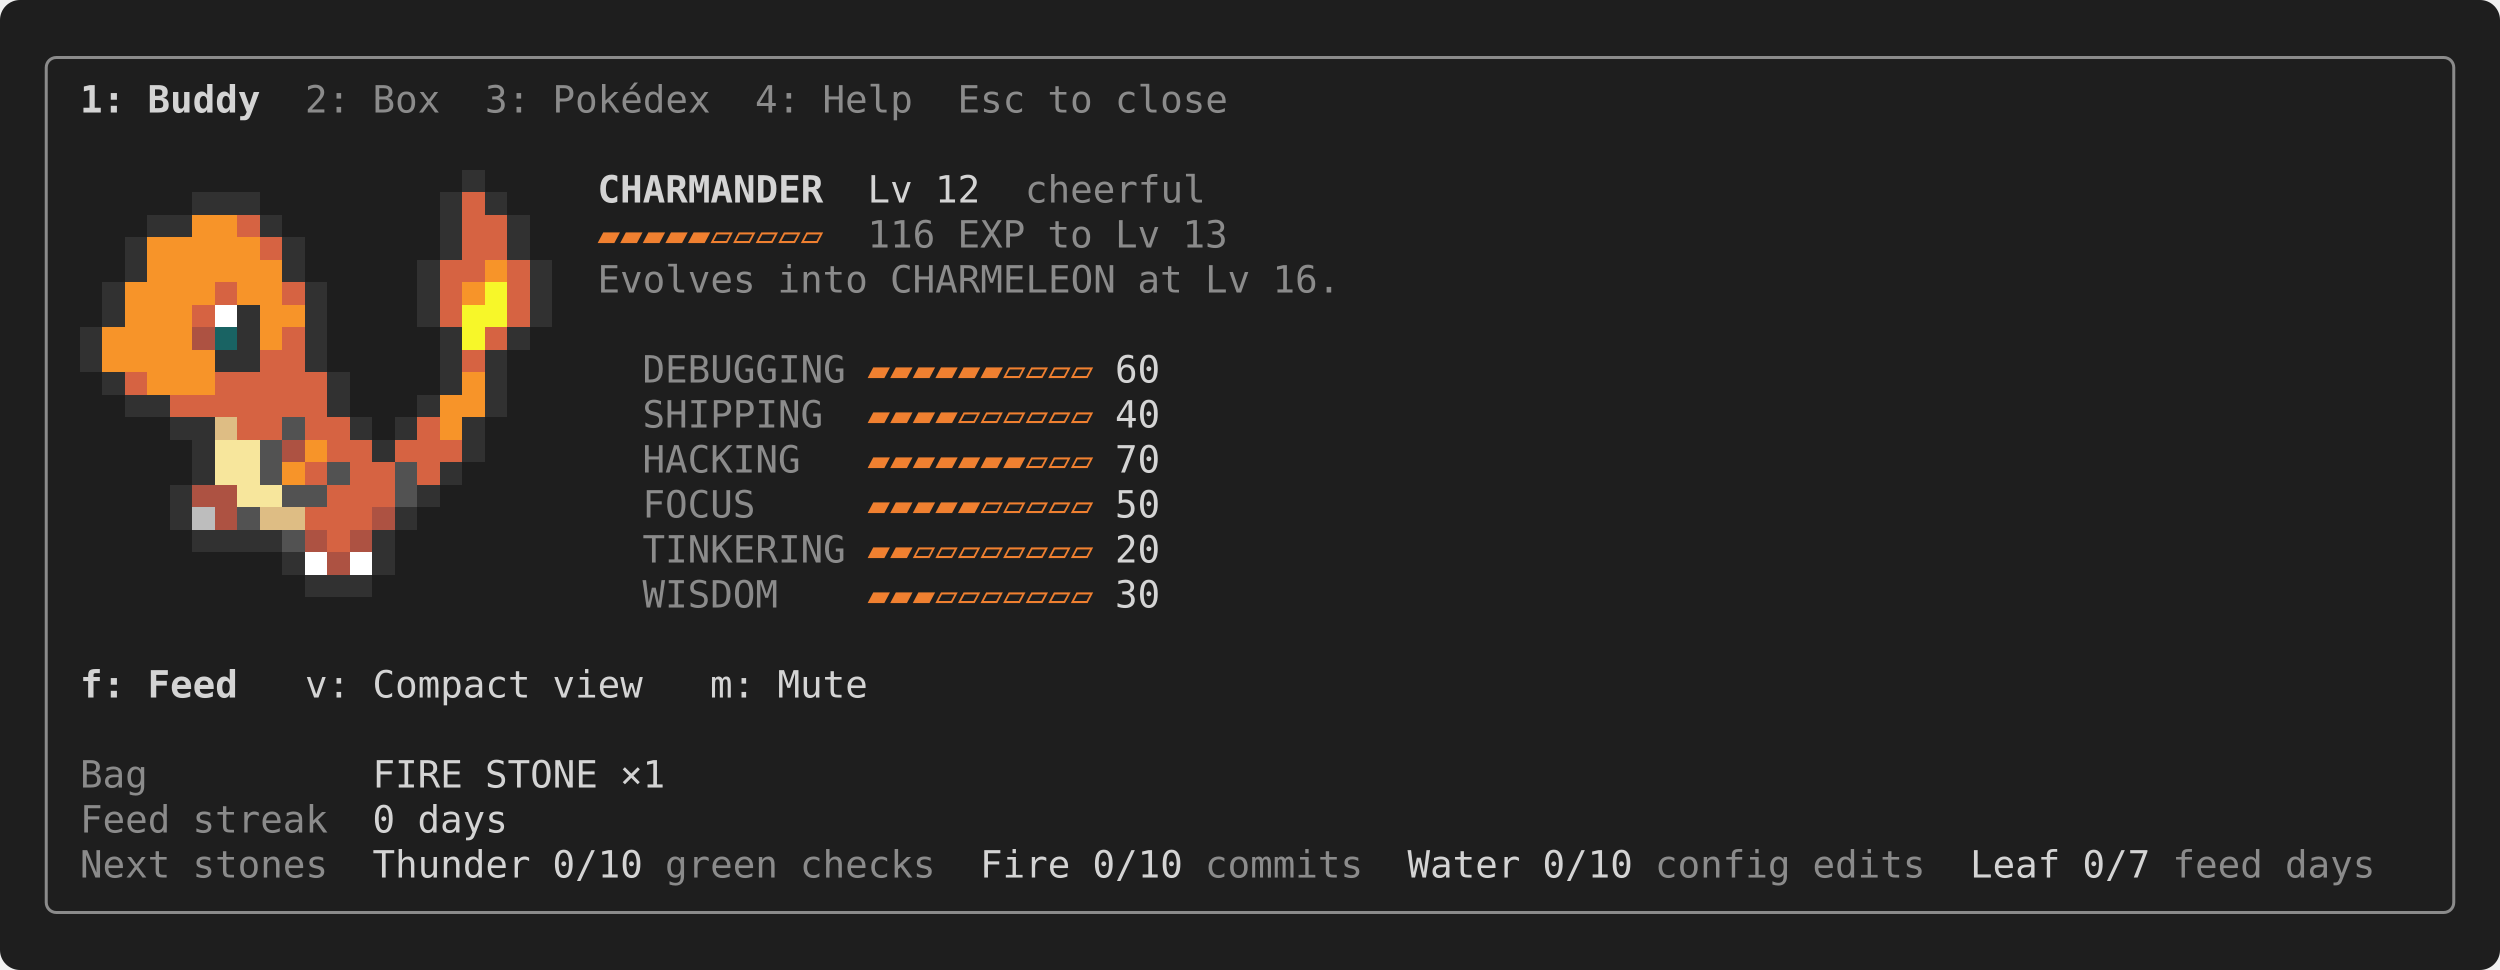
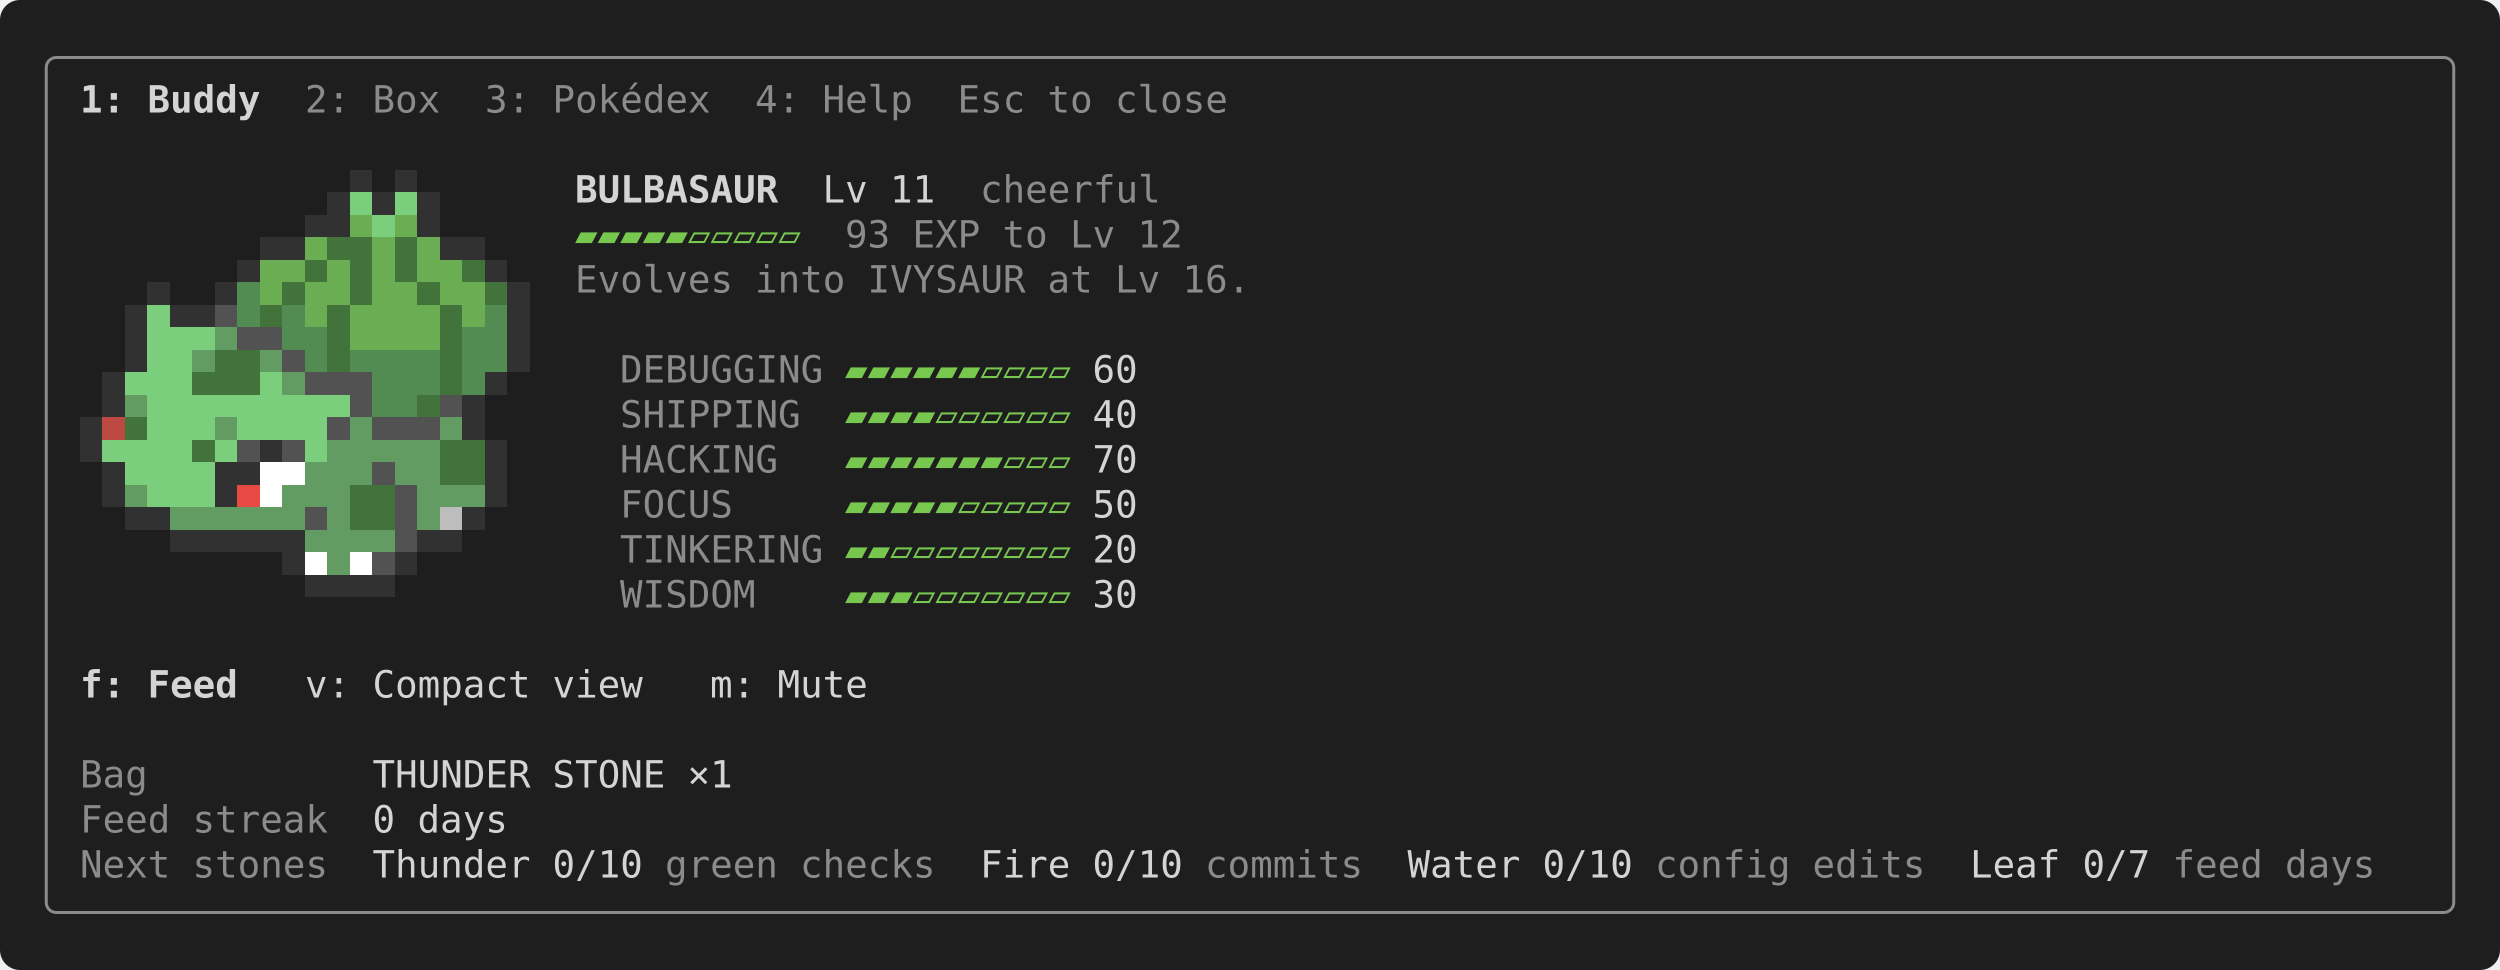
<svg xmlns="http://www.w3.org/2000/svg" width="1000" height="388" viewBox="0 0 1000 388">
  <rect width="1000" height="388" rx="8" fill="#1e1e1e" />
  <g shape-rendering="crispEdges">
-     <rect x="185" y="68" width="9" height="9" fill="#313131" />
-     <rect x="77" y="77" width="27" height="9" fill="#313131" />
-     <rect x="176" y="77" width="9" height="9" fill="#313131" />
-     <rect x="185" y="77" width="9" height="9" fill="#d66342" />
-     <rect x="194" y="77" width="9" height="9" fill="#313131" />
-     <rect x="59" y="86" width="18" height="9" fill="#313131" />
-     <rect x="77" y="86" width="18" height="9" fill="#f79429" />
-     <rect x="95" y="86" width="9" height="9" fill="#d66342" />
-     <rect x="104" y="86" width="9" height="9" fill="#313131" />
-     <rect x="176" y="86" width="9" height="9" fill="#313131" />
-     <rect x="185" y="86" width="18" height="9" fill="#d66342" />
-     <rect x="203" y="86" width="9" height="9" fill="#313131" />
-     <rect x="50" y="95" width="9" height="9" fill="#313131" />
-     <rect x="59" y="95" width="45" height="9" fill="#f79429" />
-     <rect x="104" y="95" width="9" height="9" fill="#d66342" />
-     <rect x="113" y="95" width="9" height="9" fill="#313131" />
-     <rect x="176" y="95" width="9" height="9" fill="#313131" />
-     <rect x="185" y="95" width="18" height="9" fill="#d66342" />
-     <rect x="203" y="95" width="9" height="9" fill="#313131" />
-     <rect x="50" y="104" width="9" height="9" fill="#313131" />
-     <rect x="59" y="104" width="54" height="9" fill="#f79429" />
-     <rect x="113" y="104" width="9" height="9" fill="#313131" />
-     <rect x="167" y="104" width="9" height="9" fill="#313131" />
-     <rect x="176" y="104" width="18" height="9" fill="#d66342" />
-     <rect x="194" y="104" width="9" height="9" fill="#f79429" />
-     <rect x="203" y="104" width="9" height="9" fill="#d66342" />
-     <rect x="212" y="104" width="9" height="9" fill="#313131" />
-     <rect x="41" y="113" width="9" height="9" fill="#313131" />
-     <rect x="50" y="113" width="36" height="9" fill="#f79429" />
-     <rect x="86" y="113" width="9" height="9" fill="#d66342" />
-     <rect x="95" y="113" width="18" height="9" fill="#f79429" />
-     <rect x="113" y="113" width="9" height="9" fill="#d66342" />
-     <rect x="122" y="113" width="9" height="9" fill="#313131" />
-     <rect x="167" y="113" width="9" height="9" fill="#313131" />
-     <rect x="176" y="113" width="9" height="9" fill="#d66342" />
-     <rect x="185" y="113" width="9" height="9" fill="#f79429" />
-     <rect x="194" y="113" width="9" height="9" fill="#f7f729" />
-     <rect x="203" y="113" width="9" height="9" fill="#d66342" />
-     <rect x="212" y="113" width="9" height="9" fill="#313131" />
-     <rect x="41" y="122" width="9" height="9" fill="#313131" />
-     <rect x="50" y="122" width="27" height="9" fill="#f79429" />
-     <rect x="77" y="122" width="9" height="9" fill="#d66342" />
-     <rect x="86" y="122" width="9" height="9" fill="#ffffff" />
-     <rect x="95" y="122" width="9" height="9" fill="#313131" />
-     <rect x="104" y="122" width="18" height="9" fill="#f79429" />
-     <rect x="122" y="122" width="9" height="9" fill="#313131" />
-     <rect x="167" y="122" width="9" height="9" fill="#313131" />
-     <rect x="176" y="122" width="9" height="9" fill="#d66342" />
-     <rect x="185" y="122" width="18" height="9" fill="#f7f729" />
-     <rect x="203" y="122" width="9" height="9" fill="#d66342" />
-     <rect x="212" y="122" width="9" height="9" fill="#313131" />
-     <rect x="32" y="131" width="9" height="9" fill="#313131" />
-     <rect x="41" y="131" width="36" height="9" fill="#f79429" />
-     <rect x="77" y="131" width="9" height="9" fill="#ad5242" />
-     <rect x="86" y="131" width="9" height="9" fill="#196363" />
-     <rect x="95" y="131" width="9" height="9" fill="#313131" />
-     <rect x="104" y="131" width="9" height="9" fill="#f79429" />
-     <rect x="113" y="131" width="9" height="9" fill="#d66342" />
-     <rect x="122" y="131" width="9" height="9" fill="#313131" />
-     <rect x="176" y="131" width="9" height="9" fill="#313131" />
-     <rect x="185" y="131" width="9" height="9" fill="#f7f729" />
-     <rect x="194" y="131" width="9" height="9" fill="#d66342" />
+     <rect x="140" y="68" width="9" height="9" fill="#313131" />
+     <rect x="158" y="68" width="9" height="9" fill="#313131" />
+     <rect x="131" y="77" width="9" height="9" fill="#313131" />
+     <rect x="140" y="77" width="9" height="9" fill="#7bce7b" />
+     <rect x="149" y="77" width="9" height="9" fill="#313131" />
+     <rect x="158" y="77" width="9" height="9" fill="#7bce7b" />
+     <rect x="167" y="77" width="9" height="9" fill="#313131" />
+     <rect x="122" y="86" width="18" height="9" fill="#313131" />
+     <rect x="140" y="86" width="9" height="9" fill="#6bad52" />
+     <rect x="149" y="86" width="9" height="9" fill="#7bce7b" />
+     <rect x="158" y="86" width="9" height="9" fill="#6bad52" />
+     <rect x="167" y="86" width="9" height="9" fill="#313131" />
+     <rect x="104" y="95" width="18" height="9" fill="#313131" />
+     <rect x="122" y="95" width="9" height="9" fill="#6bad52" />
+     <rect x="131" y="95" width="18" height="9" fill="#42733a" />
+     <rect x="149" y="95" width="9" height="9" fill="#6bad52" />
+     <rect x="158" y="95" width="9" height="9" fill="#42733a" />
+     <rect x="167" y="95" width="9" height="9" fill="#6bad52" />
+     <rect x="176" y="95" width="18" height="9" fill="#313131" />
+     <rect x="95" y="104" width="9" height="9" fill="#313131" />
+     <rect x="104" y="104" width="18" height="9" fill="#6bad52" />
+     <rect x="122" y="104" width="9" height="9" fill="#42733a" />
+     <rect x="131" y="104" width="9" height="9" fill="#6bad52" />
+     <rect x="140" y="104" width="9" height="9" fill="#42733a" />
+     <rect x="149" y="104" width="9" height="9" fill="#6bad52" />
+     <rect x="158" y="104" width="9" height="9" fill="#42733a" />
+     <rect x="167" y="104" width="18" height="9" fill="#6bad52" />
+     <rect x="185" y="104" width="9" height="9" fill="#42733a" />
+     <rect x="194" y="104" width="9" height="9" fill="#313131" />
+     <rect x="59" y="113" width="9" height="9" fill="#313131" />
+     <rect x="86" y="113" width="9" height="9" fill="#313131" />
+     <rect x="95" y="113" width="9" height="9" fill="#528c52" />
+     <rect x="104" y="113" width="9" height="9" fill="#6bad52" />
+     <rect x="113" y="113" width="9" height="9" fill="#42733a" />
+     <rect x="122" y="113" width="18" height="9" fill="#6bad52" />
+     <rect x="140" y="113" width="9" height="9" fill="#42733a" />
+     <rect x="149" y="113" width="18" height="9" fill="#6bad52" />
+     <rect x="167" y="113" width="9" height="9" fill="#42733a" />
+     <rect x="176" y="113" width="18" height="9" fill="#6bad52" />
+     <rect x="194" y="113" width="9" height="9" fill="#42733a" />
+     <rect x="203" y="113" width="9" height="9" fill="#313131" />
+     <rect x="50" y="122" width="9" height="9" fill="#313131" />
+     <rect x="59" y="122" width="9" height="9" fill="#7bce7b" />
+     <rect x="68" y="122" width="18" height="9" fill="#313131" />
+     <rect x="86" y="122" width="9" height="9" fill="#525252" />
+     <rect x="95" y="122" width="9" height="9" fill="#528c52" />
+     <rect x="104" y="122" width="9" height="9" fill="#42733a" />
+     <rect x="113" y="122" width="9" height="9" fill="#528c52" />
+     <rect x="122" y="122" width="9" height="9" fill="#6bad52" />
+     <rect x="131" y="122" width="9" height="9" fill="#42733a" />
+     <rect x="140" y="122" width="36" height="9" fill="#6bad52" />
+     <rect x="176" y="122" width="9" height="9" fill="#42733a" />
+     <rect x="185" y="122" width="9" height="9" fill="#6bad52" />
+     <rect x="194" y="122" width="9" height="9" fill="#528c52" />
+     <rect x="203" y="122" width="9" height="9" fill="#313131" />
+     <rect x="50" y="131" width="9" height="9" fill="#313131" />
+     <rect x="59" y="131" width="27" height="9" fill="#7bce7b" />
+     <rect x="86" y="131" width="9" height="9" fill="#639c63" />
+     <rect x="95" y="131" width="18" height="9" fill="#525252" />
+     <rect x="113" y="131" width="18" height="9" fill="#528c52" />
+     <rect x="131" y="131" width="9" height="9" fill="#42733a" />
+     <rect x="140" y="131" width="36" height="9" fill="#6bad52" />
+     <rect x="176" y="131" width="9" height="9" fill="#42733a" />
+     <rect x="185" y="131" width="18" height="9" fill="#528c52" />
    <rect x="203" y="131" width="9" height="9" fill="#313131" />
-     <rect x="32" y="140" width="9" height="9" fill="#313131" />
-     <rect x="41" y="140" width="45" height="9" fill="#f79429" />
-     <rect x="86" y="140" width="18" height="9" fill="#313131" />
-     <rect x="104" y="140" width="18" height="9" fill="#d66342" />
-     <rect x="122" y="140" width="9" height="9" fill="#313131" />
-     <rect x="176" y="140" width="9" height="9" fill="#313131" />
-     <rect x="185" y="140" width="9" height="9" fill="#d66342" />
-     <rect x="194" y="140" width="9" height="9" fill="#313131" />
+     <rect x="50" y="140" width="9" height="9" fill="#313131" />
+     <rect x="59" y="140" width="18" height="9" fill="#7bce7b" />
+     <rect x="77" y="140" width="9" height="9" fill="#639c63" />
+     <rect x="86" y="140" width="18" height="9" fill="#42733a" />
+     <rect x="104" y="140" width="9" height="9" fill="#639c63" />
+     <rect x="113" y="140" width="9" height="9" fill="#525252" />
+     <rect x="122" y="140" width="9" height="9" fill="#528c52" />
+     <rect x="131" y="140" width="9" height="9" fill="#42733a" />
+     <rect x="140" y="140" width="36" height="9" fill="#528c52" />
+     <rect x="176" y="140" width="9" height="9" fill="#42733a" />
+     <rect x="185" y="140" width="18" height="9" fill="#528c52" />
+     <rect x="203" y="140" width="9" height="9" fill="#313131" />
    <rect x="41" y="149" width="9" height="9" fill="#313131" />
-     <rect x="50" y="149" width="9" height="9" fill="#d66342" />
-     <rect x="59" y="149" width="27" height="9" fill="#f79429" />
-     <rect x="86" y="149" width="45" height="9" fill="#d66342" />
-     <rect x="131" y="149" width="9" height="9" fill="#313131" />
-     <rect x="176" y="149" width="9" height="9" fill="#313131" />
-     <rect x="185" y="149" width="9" height="9" fill="#f79429" />
+     <rect x="50" y="149" width="27" height="9" fill="#7bce7b" />
+     <rect x="77" y="149" width="27" height="9" fill="#42733a" />
+     <rect x="104" y="149" width="9" height="9" fill="#7bce7b" />
+     <rect x="113" y="149" width="9" height="9" fill="#639c63" />
+     <rect x="122" y="149" width="27" height="9" fill="#525252" />
+     <rect x="149" y="149" width="27" height="9" fill="#528c52" />
+     <rect x="176" y="149" width="9" height="9" fill="#42733a" />
+     <rect x="185" y="149" width="9" height="9" fill="#528c52" />
    <rect x="194" y="149" width="9" height="9" fill="#313131" />
-     <rect x="50" y="158" width="18" height="9" fill="#313131" />
-     <rect x="68" y="158" width="63" height="9" fill="#d66342" />
-     <rect x="131" y="158" width="9" height="9" fill="#313131" />
-     <rect x="167" y="158" width="9" height="9" fill="#313131" />
-     <rect x="176" y="158" width="18" height="9" fill="#f79429" />
-     <rect x="194" y="158" width="9" height="9" fill="#313131" />
-     <rect x="68" y="167" width="18" height="9" fill="#313131" />
-     <rect x="86" y="167" width="9" height="9" fill="#debd84" />
-     <rect x="95" y="167" width="18" height="9" fill="#d66342" />
-     <rect x="113" y="167" width="9" height="9" fill="#525252" />
-     <rect x="122" y="167" width="18" height="9" fill="#d66342" />
-     <rect x="140" y="167" width="9" height="9" fill="#313131" />
-     <rect x="158" y="167" width="9" height="9" fill="#313131" />
-     <rect x="167" y="167" width="9" height="9" fill="#d66342" />
-     <rect x="176" y="167" width="9" height="9" fill="#f79429" />
+     <rect x="41" y="158" width="9" height="9" fill="#313131" />
+     <rect x="50" y="158" width="9" height="9" fill="#639c63" />
+     <rect x="59" y="158" width="81" height="9" fill="#7bce7b" />
+     <rect x="140" y="158" width="9" height="9" fill="#525252" />
+     <rect x="149" y="158" width="18" height="9" fill="#528c52" />
+     <rect x="167" y="158" width="9" height="9" fill="#42733a" />
+     <rect x="176" y="158" width="9" height="9" fill="#525252" />
+     <rect x="185" y="158" width="9" height="9" fill="#313131" />
+     <rect x="32" y="167" width="9" height="9" fill="#313131" />
+     <rect x="41" y="167" width="9" height="9" fill="#bd4a42" />
+     <rect x="50" y="167" width="9" height="9" fill="#42733a" />
+     <rect x="59" y="167" width="27" height="9" fill="#7bce7b" />
+     <rect x="86" y="167" width="9" height="9" fill="#639c63" />
+     <rect x="95" y="167" width="36" height="9" fill="#7bce7b" />
+     <rect x="131" y="167" width="9" height="9" fill="#525252" />
+     <rect x="140" y="167" width="9" height="9" fill="#639c63" />
+     <rect x="149" y="167" width="27" height="9" fill="#525252" />
+     <rect x="176" y="167" width="9" height="9" fill="#639c63" />
    <rect x="185" y="167" width="9" height="9" fill="#313131" />
-     <rect x="77" y="176" width="9" height="9" fill="#313131" />
-     <rect x="86" y="176" width="18" height="9" fill="#f7e69c" />
-     <rect x="104" y="176" width="9" height="9" fill="#525252" />
-     <rect x="113" y="176" width="9" height="9" fill="#ad5242" />
-     <rect x="122" y="176" width="9" height="9" fill="#f79429" />
-     <rect x="131" y="176" width="18" height="9" fill="#d66342" />
-     <rect x="149" y="176" width="9" height="9" fill="#313131" />
-     <rect x="158" y="176" width="27" height="9" fill="#d66342" />
-     <rect x="185" y="176" width="9" height="9" fill="#313131" />
-     <rect x="77" y="185" width="9" height="9" fill="#313131" />
-     <rect x="86" y="185" width="18" height="9" fill="#f7e69c" />
-     <rect x="104" y="185" width="9" height="9" fill="#525252" />
-     <rect x="113" y="185" width="9" height="9" fill="#f79429" />
-     <rect x="122" y="185" width="9" height="9" fill="#d66342" />
-     <rect x="131" y="185" width="9" height="9" fill="#525252" />
-     <rect x="140" y="185" width="18" height="9" fill="#d66342" />
-     <rect x="158" y="185" width="9" height="9" fill="#525252" />
-     <rect x="167" y="185" width="9" height="9" fill="#d66342" />
-     <rect x="176" y="185" width="9" height="9" fill="#313131" />
-     <rect x="68" y="194" width="9" height="9" fill="#313131" />
-     <rect x="77" y="194" width="18" height="9" fill="#ad5242" />
-     <rect x="95" y="194" width="18" height="9" fill="#f7e69c" />
-     <rect x="113" y="194" width="18" height="9" fill="#525252" />
-     <rect x="131" y="194" width="27" height="9" fill="#d66342" />
+     <rect x="32" y="176" width="9" height="9" fill="#313131" />
+     <rect x="41" y="176" width="36" height="9" fill="#7bce7b" />
+     <rect x="77" y="176" width="9" height="9" fill="#42733a" />
+     <rect x="86" y="176" width="9" height="9" fill="#7bce7b" />
+     <rect x="95" y="176" width="9" height="9" fill="#525252" />
+     <rect x="104" y="176" width="9" height="9" fill="#313131" />
+     <rect x="113" y="176" width="9" height="9" fill="#525252" />
+     <rect x="122" y="176" width="9" height="9" fill="#7bce7b" />
+     <rect x="131" y="176" width="45" height="9" fill="#639c63" />
+     <rect x="176" y="176" width="18" height="9" fill="#42733a" />
+     <rect x="194" y="176" width="9" height="9" fill="#313131" />
+     <rect x="41" y="185" width="9" height="9" fill="#313131" />
+     <rect x="50" y="185" width="36" height="9" fill="#7bce7b" />
+     <rect x="86" y="185" width="18" height="9" fill="#313131" />
+     <rect x="104" y="185" width="18" height="9" fill="#ffffff" />
+     <rect x="122" y="185" width="27" height="9" fill="#639c63" />
+     <rect x="149" y="185" width="9" height="9" fill="#525252" />
+     <rect x="158" y="185" width="18" height="9" fill="#639c63" />
+     <rect x="176" y="185" width="18" height="9" fill="#42733a" />
+     <rect x="194" y="185" width="9" height="9" fill="#313131" />
+     <rect x="41" y="194" width="9" height="9" fill="#313131" />
+     <rect x="50" y="194" width="9" height="9" fill="#639c63" />
+     <rect x="59" y="194" width="27" height="9" fill="#7bce7b" />
+     <rect x="86" y="194" width="9" height="9" fill="#313131" />
+     <rect x="95" y="194" width="9" height="9" fill="#e64a42" />
+     <rect x="104" y="194" width="9" height="9" fill="#ffffff" />
+     <rect x="113" y="194" width="27" height="9" fill="#639c63" />
+     <rect x="140" y="194" width="18" height="9" fill="#42733a" />
    <rect x="158" y="194" width="9" height="9" fill="#525252" />
-     <rect x="167" y="194" width="9" height="9" fill="#313131" />
-     <rect x="68" y="203" width="9" height="9" fill="#313131" />
-     <rect x="77" y="203" width="9" height="9" fill="#bdbdbd" />
-     <rect x="86" y="203" width="9" height="9" fill="#ad5242" />
-     <rect x="95" y="203" width="9" height="9" fill="#525252" />
-     <rect x="104" y="203" width="18" height="9" fill="#debd84" />
-     <rect x="122" y="203" width="27" height="9" fill="#d66342" />
-     <rect x="149" y="203" width="9" height="9" fill="#ad5242" />
-     <rect x="158" y="203" width="9" height="9" fill="#313131" />
-     <rect x="77" y="212" width="36" height="9" fill="#313131" />
-     <rect x="113" y="212" width="9" height="9" fill="#525252" />
-     <rect x="122" y="212" width="9" height="9" fill="#ad5242" />
-     <rect x="131" y="212" width="9" height="9" fill="#d66342" />
-     <rect x="140" y="212" width="9" height="9" fill="#ad5242" />
-     <rect x="149" y="212" width="9" height="9" fill="#313131" />
+     <rect x="167" y="194" width="27" height="9" fill="#639c63" />
+     <rect x="194" y="194" width="9" height="9" fill="#313131" />
+     <rect x="50" y="203" width="18" height="9" fill="#313131" />
+     <rect x="68" y="203" width="54" height="9" fill="#639c63" />
+     <rect x="122" y="203" width="9" height="9" fill="#525252" />
+     <rect x="131" y="203" width="9" height="9" fill="#639c63" />
+     <rect x="140" y="203" width="18" height="9" fill="#42733a" />
+     <rect x="158" y="203" width="9" height="9" fill="#525252" />
+     <rect x="167" y="203" width="9" height="9" fill="#639c63" />
+     <rect x="176" y="203" width="9" height="9" fill="#bdbdbd" />
+     <rect x="185" y="203" width="9" height="9" fill="#313131" />
+     <rect x="68" y="212" width="54" height="9" fill="#313131" />
+     <rect x="122" y="212" width="36" height="9" fill="#639c63" />
+     <rect x="158" y="212" width="9" height="9" fill="#525252" />
+     <rect x="167" y="212" width="18" height="9" fill="#313131" />
    <rect x="113" y="221" width="9" height="9" fill="#313131" />
    <rect x="122" y="221" width="9" height="9" fill="#ffffff" />
-     <rect x="131" y="221" width="9" height="9" fill="#ad5242" />
+     <rect x="131" y="221" width="9" height="9" fill="#639c63" />
    <rect x="140" y="221" width="9" height="9" fill="#ffffff" />
-     <rect x="149" y="221" width="9" height="9" fill="#313131" />
-     <rect x="122" y="230" width="27" height="9" fill="#313131" />
+     <rect x="149" y="221" width="9" height="9" fill="#525252" />
+     <rect x="158" y="221" width="9" height="9" fill="#313131" />
+     <rect x="122" y="230" width="36" height="9" fill="#313131" />
  </g>
  <path d="M18.5 32V27a4 4 0 0 1 4 -4H23M23 23h9M32 23h9M41 23h9M50 23h9M59 23h9M68 23h9M77 23h9M86 23h9M95 23h9M104 23h9M113 23h9M122 23h9M131 23h9M140 23h9M149 23h9M158 23h9M167 23h9M176 23h9M185 23h9M194 23h9M203 23h9M212 23h9M221 23h9M230 23h9M239 23h9M248 23h9M257 23h9M266 23h9M275 23h9M284 23h9M293 23h9M302 23h9M311 23h9M320 23h9M329 23h9M338 23h9M347 23h9M356 23h9M365 23h9M374 23h9M383 23h9M392 23h9M401 23h9M410 23h9M419 23h9M428 23h9M437 23h9M446 23h9M455 23h9M464 23h9M473 23h9M482 23h9M491 23h9M500 23h9M509 23h9M518 23h9M527 23h9M536 23h9M545 23h9M554 23h9M563 23h9M572 23h9M581 23h9M590 23h9M599 23h9M608 23h9M617 23h9M626 23h9M635 23h9M644 23h9M653 23h9M662 23h9M671 23h9M680 23h9M689 23h9M698 23h9M707 23h9M716 23h9M725 23h9M734 23h9M743 23h9M752 23h9M761 23h9M770 23h9M779 23h9M788 23h9M797 23h9M806 23h9M815 23h9M824 23h9M833 23h9M842 23h9M851 23h9M860 23h9M869 23h9M878 23h9M887 23h9M896 23h9M905 23h9M914 23h9M923 23h9M932 23h9M941 23h9M950 23h9M959 23h9M968 23h9M977 23H977.5a4 4 0 0 1 4 4V32M18.5 32v18M981.5 32v18M18.5 50v18M981.5 50v18M18.5 68v18M981.5 68v18M18.5 86v18M981.5 86v18M18.5 104v18M981.5 104v18M18.5 122v18M981.5 122v18M18.5 140v18M981.5 140v18M18.5 158v18M981.5 158v18M18.5 176v18M981.5 176v18M18.5 194v18M981.5 194v18M18.5 212v18M981.5 212v18M18.5 230v18M981.5 230v18M18.5 248v18M981.5 248v18M18.5 266v18M981.5 266v18M18.5 284v18M981.5 284v18M18.5 302v18M981.5 302v18M18.5 320v18M981.5 320v18M18.5 338v18M981.5 338v18M18.5 356V361a4 4 0 0 0 4 4H23M23 365h9M32 365h9M41 365h9M50 365h9M59 365h9M68 365h9M77 365h9M86 365h9M95 365h9M104 365h9M113 365h9M122 365h9M131 365h9M140 365h9M149 365h9M158 365h9M167 365h9M176 365h9M185 365h9M194 365h9M203 365h9M212 365h9M221 365h9M230 365h9M239 365h9M248 365h9M257 365h9M266 365h9M275 365h9M284 365h9M293 365h9M302 365h9M311 365h9M320 365h9M329 365h9M338 365h9M347 365h9M356 365h9M365 365h9M374 365h9M383 365h9M392 365h9M401 365h9M410 365h9M419 365h9M428 365h9M437 365h9M446 365h9M455 365h9M464 365h9M473 365h9M482 365h9M491 365h9M500 365h9M509 365h9M518 365h9M527 365h9M536 365h9M545 365h9M554 365h9M563 365h9M572 365h9M581 365h9M590 365h9M599 365h9M608 365h9M617 365h9M626 365h9M635 365h9M644 365h9M653 365h9M662 365h9M671 365h9M680 365h9M689 365h9M698 365h9M707 365h9M716 365h9M725 365h9M734 365h9M743 365h9M752 365h9M761 365h9M770 365h9M779 365h9M788 365h9M797 365h9M806 365h9M815 365h9M824 365h9M833 365h9M842 365h9M851 365h9M860 365h9M869 365h9M878 365h9M887 365h9M896 365h9M905 365h9M914 365h9M923 365h9M932 365h9M941 365h9M950 365h9M959 365h9M968 365h9M977 365H977.5a4 4 0 0 0 4 -4V356" fill="none" stroke="#d4d4d4" stroke-width="1.2" opacity="0.6" />
  <g font-family="'SF Mono', Menlo, Consolas, monospace" font-size="15" fill="#d4d4d4">
    <text x="32 41" y="45" font-weight="700">1:</text>
    <text x="59 68 77 86 95" y="45" font-weight="700">Buddy</text>
    <text x="122 131" y="45" opacity="0.6">2:</text>
    <text x="149 158 167" y="45" opacity="0.6">Box</text>
    <text x="194 203" y="45" opacity="0.6">3:</text>
    <text x="221 230 239 248 257 266 275" y="45" opacity="0.6">Pokédex</text>
    <text x="302 311" y="45" opacity="0.6">4:</text>
    <text x="329 338 347 356" y="45" opacity="0.6">Help</text>
    <text x="383 392 401" y="45" opacity="0.6">Esc</text>
    <text x="419 428" y="45" opacity="0.6">to</text>
    <text x="446 455 464 473 482" y="45" opacity="0.6">close</text>
-     <text x="239 248 257 266 275 284 293 302 311 320" y="81" font-weight="700">CHARMANDER</text>
-     <text x="347 356" y="81">Lv</text>
-     <text x="374 383" y="81">12</text>
-     <text x="410 419 428 437 446 455 464 473" y="81" opacity="0.6">cheerful</text>
-     <text x="239 248 257 266 275 284 293 302 311 320" y="99" fill="#f08030">▰▰▰▰▰▱▱▱▱▱</text>
-     <text x="347 356 365" y="99" opacity="0.6">116</text>
-     <text x="383 392 401" y="99" opacity="0.6">EXP</text>
-     <text x="419 428" y="99" opacity="0.6">to</text>
-     <text x="446 455" y="99" opacity="0.6">Lv</text>
-     <text x="473 482" y="99" opacity="0.6">13</text>
-     <text x="239 248 257 266 275 284 293" y="117" opacity="0.6">Evolves</text>
-     <text x="311 320 329 338" y="117" opacity="0.6">into</text>
-     <text x="356 365 374 383 392 401 410 419 428 437" y="117" opacity="0.6">CHARMELEON</text>
-     <text x="455 464" y="117" opacity="0.6">at</text>
-     <text x="482 491" y="117" opacity="0.6">Lv</text>
-     <text x="509 518 527" y="117" opacity="0.6">16.</text>
-     <text x="257 266 275 284 293 302 311 320 329" y="153" opacity="0.6">DEBUGGING</text>
-     <text x="347 356 365 374 383 392 401 410 419 428" y="153" fill="#f08030">▰▰▰▰▰▰▱▱▱▱</text>
-     <text x="446 455" y="153">60</text>
-     <text x="257 266 275 284 293 302 311 320" y="171" opacity="0.6">SHIPPING</text>
-     <text x="347 356 365 374 383 392 401 410 419 428" y="171" fill="#f08030">▰▰▰▰▱▱▱▱▱▱</text>
-     <text x="446 455" y="171">40</text>
-     <text x="257 266 275 284 293 302 311" y="189" opacity="0.6">HACKING</text>
-     <text x="347 356 365 374 383 392 401 410 419 428" y="189" fill="#f08030">▰▰▰▰▰▰▰▱▱▱</text>
-     <text x="446 455" y="189">70</text>
-     <text x="257 266 275 284 293" y="207" opacity="0.6">FOCUS</text>
-     <text x="347 356 365 374 383 392 401 410 419 428" y="207" fill="#f08030">▰▰▰▰▰▱▱▱▱▱</text>
-     <text x="446 455" y="207">50</text>
-     <text x="257 266 275 284 293 302 311 320 329" y="225" opacity="0.6">TINKERING</text>
-     <text x="347 356 365 374 383 392 401 410 419 428" y="225" fill="#f08030">▰▰▱▱▱▱▱▱▱▱</text>
-     <text x="446 455" y="225">20</text>
-     <text x="257 266 275 284 293 302" y="243" opacity="0.6">WISDOM</text>
-     <text x="347 356 365 374 383 392 401 410 419 428" y="243" fill="#f08030">▰▰▰▱▱▱▱▱▱▱</text>
-     <text x="446 455" y="243">30</text>
+     <text x="230 239 248 257 266 275 284 293 302" y="81" font-weight="700">BULBASAUR</text>
+     <text x="329 338" y="81">Lv</text>
+     <text x="356 365" y="81">11</text>
+     <text x="392 401 410 419 428 437 446 455" y="81" opacity="0.6">cheerful</text>
+     <text x="230 239 248 257 266 275 284 293 302 311" y="99" fill="#78c850">▰▰▰▰▰▱▱▱▱▱</text>
+     <text x="338 347" y="99" opacity="0.6">93</text>
+     <text x="365 374 383" y="99" opacity="0.6">EXP</text>
+     <text x="401 410" y="99" opacity="0.6">to</text>
+     <text x="428 437" y="99" opacity="0.6">Lv</text>
+     <text x="455 464" y="99" opacity="0.6">12</text>
+     <text x="230 239 248 257 266 275 284" y="117" opacity="0.6">Evolves</text>
+     <text x="302 311 320 329" y="117" opacity="0.6">into</text>
+     <text x="347 356 365 374 383 392 401" y="117" opacity="0.6">IVYSAUR</text>
+     <text x="419 428" y="117" opacity="0.6">at</text>
+     <text x="446 455" y="117" opacity="0.6">Lv</text>
+     <text x="473 482 491" y="117" opacity="0.6">16.</text>
+     <text x="248 257 266 275 284 293 302 311 320" y="153" opacity="0.6">DEBUGGING</text>
+     <text x="338 347 356 365 374 383 392 401 410 419" y="153" fill="#78c850">▰▰▰▰▰▰▱▱▱▱</text>
+     <text x="437 446" y="153">60</text>
+     <text x="248 257 266 275 284 293 302 311" y="171" opacity="0.6">SHIPPING</text>
+     <text x="338 347 356 365 374 383 392 401 410 419" y="171" fill="#78c850">▰▰▰▰▱▱▱▱▱▱</text>
+     <text x="437 446" y="171">40</text>
+     <text x="248 257 266 275 284 293 302" y="189" opacity="0.6">HACKING</text>
+     <text x="338 347 356 365 374 383 392 401 410 419" y="189" fill="#78c850">▰▰▰▰▰▰▰▱▱▱</text>
+     <text x="437 446" y="189">70</text>
+     <text x="248 257 266 275 284" y="207" opacity="0.6">FOCUS</text>
+     <text x="338 347 356 365 374 383 392 401 410 419" y="207" fill="#78c850">▰▰▰▰▰▱▱▱▱▱</text>
+     <text x="437 446" y="207">50</text>
+     <text x="248 257 266 275 284 293 302 311 320" y="225" opacity="0.6">TINKERING</text>
+     <text x="338 347 356 365 374 383 392 401 410 419" y="225" fill="#78c850">▰▰▱▱▱▱▱▱▱▱</text>
+     <text x="437 446" y="225">20</text>
+     <text x="248 257 266 275 284 293" y="243" opacity="0.6">WISDOM</text>
+     <text x="338 347 356 365 374 383 392 401 410 419" y="243" fill="#78c850">▰▰▰▱▱▱▱▱▱▱</text>
+     <text x="437 446" y="243">30</text>
    <text x="32 41" y="279" font-weight="700">f:</text>
    <text x="59 68 77 86" y="279" font-weight="700">Feed</text>
    <text x="122 131" y="279">v:</text>
    <text x="149 158 167 176 185 194 203" y="279">Compact</text>
    <text x="221 230 239 248" y="279">view</text>
    <text x="284 293" y="279">m:</text>
    <text x="311 320 329 338" y="279">Mute</text>
    <text x="32 41 50" y="315" opacity="0.6">Bag</text>
-     <text x="149 158 167 176" y="315">FIRE</text>
-     <text x="194 203 212 221 230" y="315">STONE</text>
-     <text x="248 257" y="315">×1</text>
+     <text x="149 158 167 176 185 194 203" y="315">THUNDER</text>
+     <text x="221 230 239 248 257" y="315">STONE</text>
+     <text x="275 284" y="315">×1</text>
    <text x="32 41 50 59" y="333" opacity="0.6">Feed</text>
    <text x="77 86 95 104 113 122" y="333" opacity="0.6">streak</text>
    <text x="149" y="333">0</text>
    <text x="167 176 185 194" y="333">days</text>
    <text x="32 41 50 59" y="351" opacity="0.6">Next</text>
    <text x="77 86 95 104 113 122" y="351" opacity="0.6">stones</text>
    <text x="149 158 167 176 185 194 203" y="351">Thunder</text>
    <text x="221 230 239 248" y="351">0/10</text>
    <text x="266 275 284 293 302" y="351" opacity="0.6">green</text>
    <text x="320 329 338 347 356 365" y="351" opacity="0.6">checks</text>
    <text x="392 401 410 419" y="351">Fire</text>
    <text x="437 446 455 464" y="351">0/10</text>
    <text x="482 491 500 509 518 527 536" y="351" opacity="0.6">commits</text>
    <text x="563 572 581 590 599" y="351">Water</text>
    <text x="617 626 635 644" y="351">0/10</text>
    <text x="662 671 680 689 698 707" y="351" opacity="0.6">config</text>
    <text x="725 734 743 752 761" y="351" opacity="0.6">edits</text>
    <text x="788 797 806 815" y="351">Leaf</text>
    <text x="833 842 851" y="351">0/7</text>
    <text x="869 878 887 896" y="351" opacity="0.6">feed</text>
    <text x="914 923 932 941" y="351" opacity="0.6">days</text>
  </g>
</svg>
